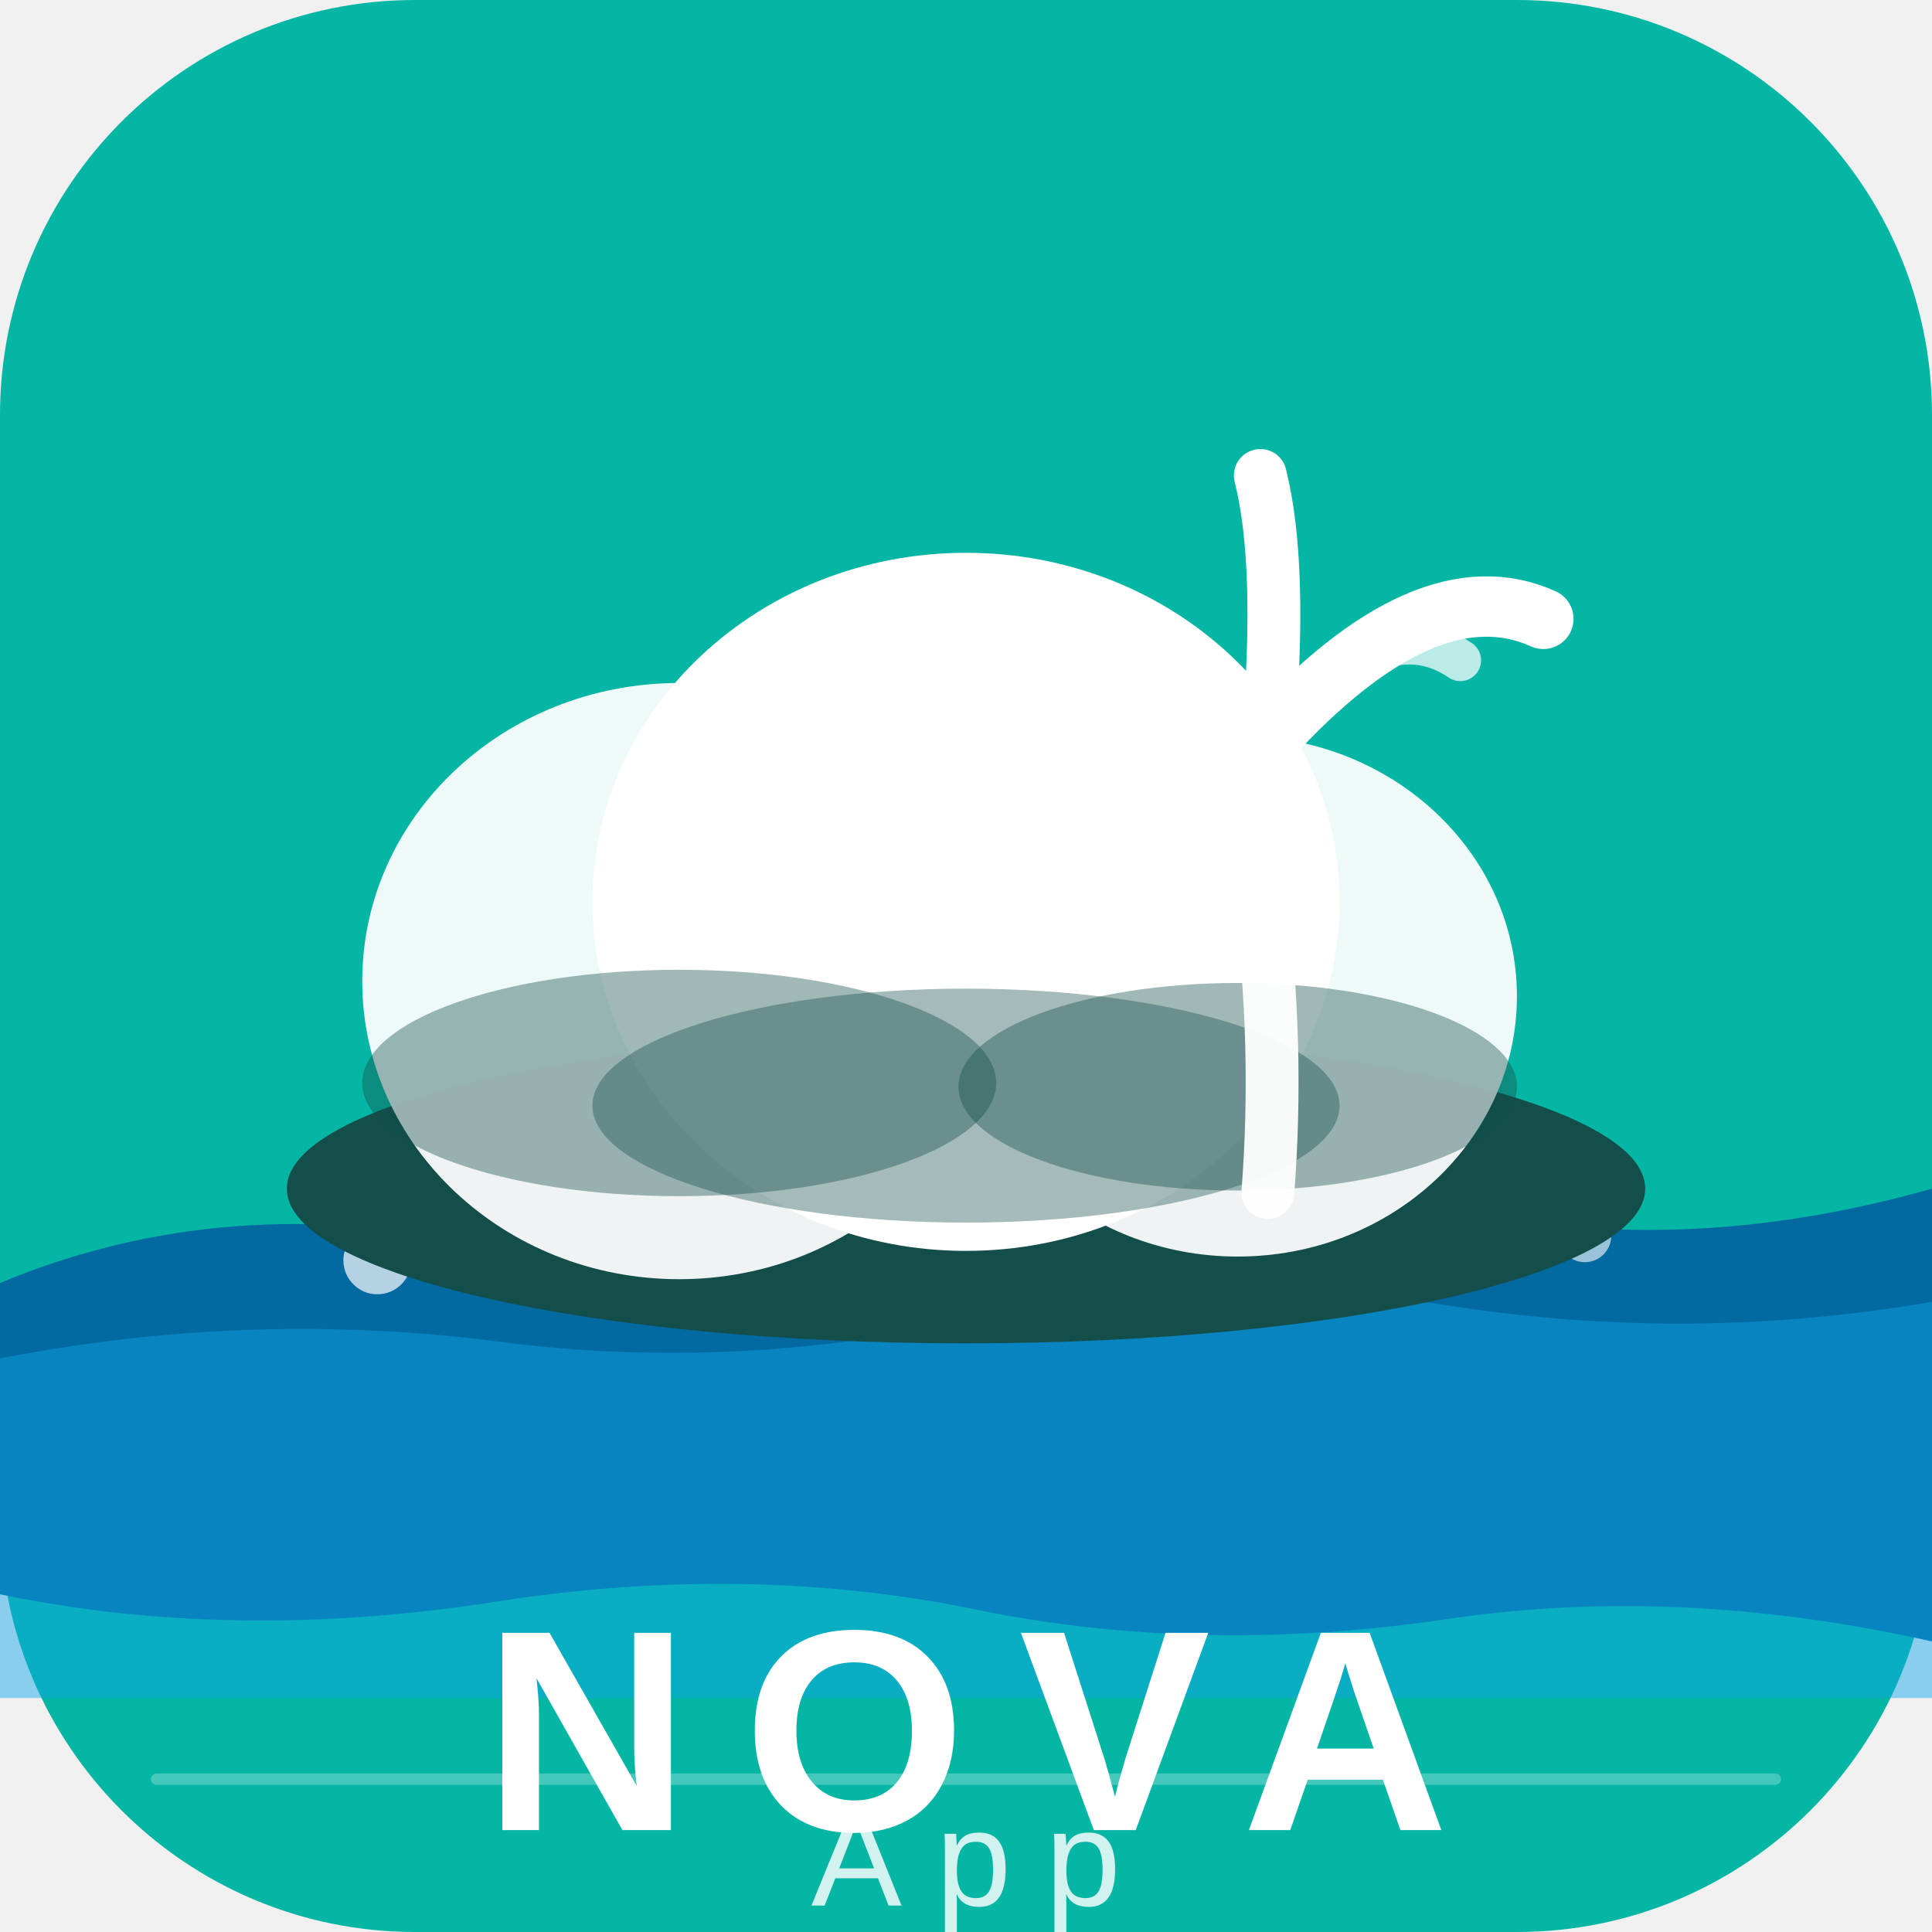
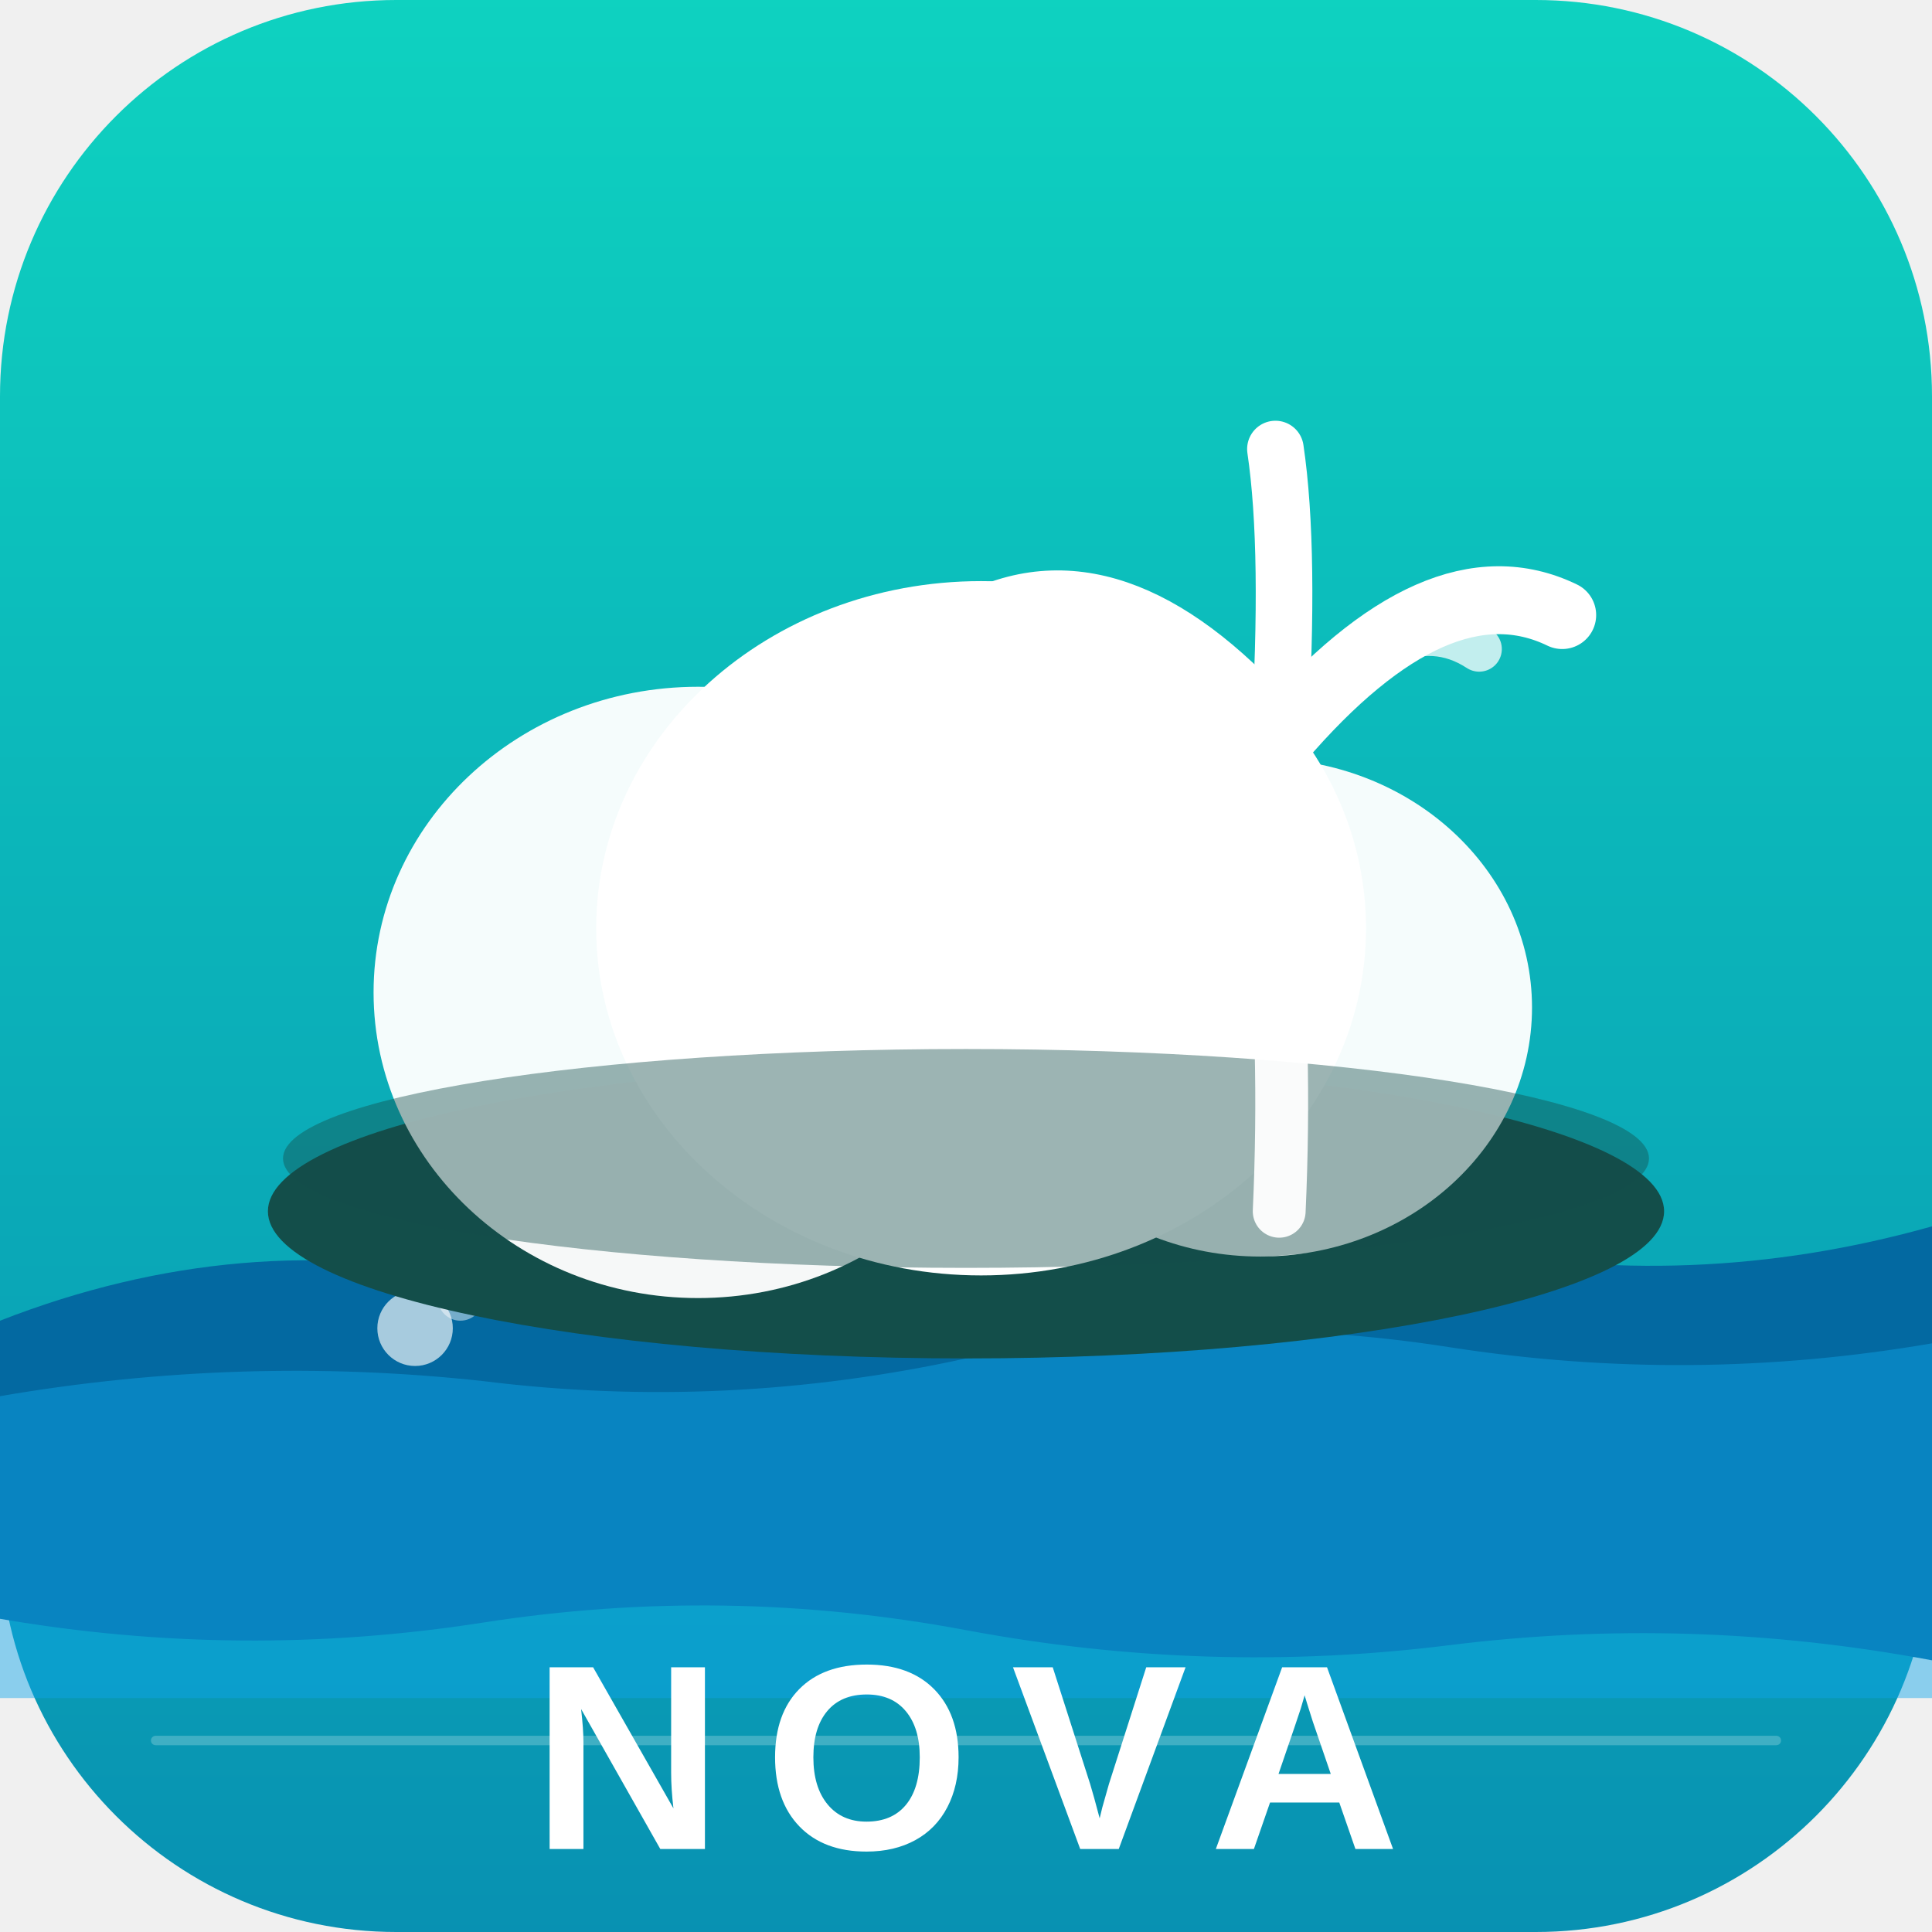
<svg xmlns="http://www.w3.org/2000/svg" viewBox="0 0 1024 1024" width="1024" height="1024">
-   <rect width="1024" height="1024" rx="220" fill="#06B6A4" />
-   <path d="M0 680 Q120 630 256 660 Q390 690 512 650            Q634 610 768 640 Q890 668 1024 630            L1024 870 Q890 840 768 858 Q634 878 512 852            Q390 828 256 850 Q120 870 0 845 Z" fill="#0369A1" />
-   <path d="M0 720 Q128 695 256 710 Q384 728 512 700            Q640 672 768 692 Q896 712 1024 690            L1024 900 L0 900 Z" fill="#0EA5E9" opacity="0.45" />
-   <circle cx="200" cy="668" r="18" fill="white" opacity="0.7" />
-   <circle cx="222" cy="648" r="11" fill="white" opacity="0.5" />
-   <circle cx="620" cy="645" r="16" fill="white" opacity="0.7" />
-   <circle cx="644" cy="662" r="10" fill="white" opacity="0.5" />
-   <circle cx="840" cy="655" r="14" fill="white" opacity="0.6" />
-   <ellipse cx="512" cy="630" rx="360" ry="82" fill="#134E4A" />
-   <ellipse cx="360" cy="520" rx="168" ry="158" fill="white" opacity="0.93" />
-   <ellipse cx="512" cy="478" rx="198" ry="185" fill="white" />
-   <ellipse cx="656" cy="528" rx="148" ry="138" fill="white" opacity="0.93" />
-   <ellipse cx="360" cy="574" rx="168" ry="60" fill="rgba(19,78,74,0.4)" />
-   <ellipse cx="512" cy="586" rx="198" ry="62" fill="rgba(19,78,74,0.38)" />
-   <ellipse cx="656" cy="576" rx="148" ry="55" fill="rgba(19,78,74,0.4)" />
-   <path d="M672 632 Q678 554 668 476 Q663 436 672 392" stroke="rgba(255,255,255,0.95)" stroke-width="28" fill="none" stroke-linecap="round" />
-   <path d="M672 392 Q592 300 524 332" stroke="white" stroke-width="32" fill="none" stroke-linecap="round" />
-   <path d="M672 392 Q756 300 818 328" stroke="white" stroke-width="32" fill="none" stroke-linecap="round" />
-   <path d="M672 392 Q680 300 668 252" stroke="white" stroke-width="28" fill="none" stroke-linecap="round" />
-   <path d="M672 392 Q620 316 578 344" stroke="rgba(255,255,255,0.72)" stroke-width="22" fill="none" stroke-linecap="round" />
-   <path d="M672 392 Q730 320 774 350" stroke="rgba(255,255,255,0.72)" stroke-width="22" fill="none" stroke-linecap="round" />
-   <circle cx="644" cy="418" r="24" fill="rgba(255,255,255,0.52)" />
-   <circle cx="658" cy="400" r="18" fill="rgba(255,255,255,0.38)" />
-   <rect x="80" y="940" width="864" height="6" rx="3" fill="rgba(255,255,255,0.25)" />
-   <text x="512" y="970" text-anchor="middle" font-family="Arial Black, Arial, sans-serif" font-size="152" font-weight="900" fill="white" letter-spacing="28">NOVA</text>
-   <text x="512" y="1010" text-anchor="middle" font-family="Arial, sans-serif" font-size="72" font-weight="300" fill="rgba(255,255,255,0.82)" letter-spacing="18">App</text>
+   <defs>
+     <linearGradient id="bg" x1="0" y1="0" x2="0" y2="1">
+       <stop offset="0%" stop-color="#0ED2C0" />
+       <stop offset="100%" stop-color="#0891B2" />
+     </linearGradient>
+   </defs>
+   <rect width="1024" height="1024" rx="210" fill="url(#bg)" />
+   <path d="M0 700 Q128 650 256 678 Q384 706 512 670            Q640 634 768 660 Q896 686 1024 650            L1024 880 Q896 856 768 872            Q640 888 512 864 Q384 840 256 860            Q128 880 0 858 Z" fill="#0369A1" />
+   <path d="M0 740 Q128 718 256 732            Q384 748 512 720 Q640 694 768 714            Q896 734 1024 712 L1024 900 L0 900 Z" fill="#0EA5E9" opacity="0.45" />
+   <circle cx="220" cy="704" r="20" fill="white" opacity="0.65" />
+   <circle cx="244" cy="688" r="12" fill="white" opacity="0.45" />
+   <circle cx="720" cy="672" r="18" fill="white" opacity="0.65" />
+   <circle cx="748" cy="690" r="11" fill="white" opacity="0.45" />
+   <ellipse cx="512" cy="642" rx="370" ry="78" fill="#134E4A" />
+   <ellipse cx="370" cy="526" rx="172" ry="162" fill="white" opacity="0.96" />
+   <ellipse cx="520" cy="492" rx="204" ry="184" fill="white" />
+   <ellipse cx="668" cy="534" rx="144" ry="132" fill="white" opacity="0.96" />
+   <ellipse cx="512" cy="614" rx="362" ry="58" fill="rgba(19,78,74,0.42)" />
+   <path d="M678 642 Q682 554 674 474 Q670 434 678 392" stroke="rgba(255,255,255,0.95)" stroke-width="28" fill="none" stroke-linecap="round" />
+   <path d="M678 392 Q594 294 520 330" stroke="white" stroke-width="36" fill="none" stroke-linecap="round" />
+   <path d="M678 392 Q762 294 828 326" stroke="white" stroke-width="36" fill="none" stroke-linecap="round" />
+   <path d="M678 392 Q684 292 676 238" stroke="white" stroke-width="30" fill="none" stroke-linecap="round" />
+   <path d="M678 392 Q620 310 572 340" stroke="rgba(255,255,255,0.75)" stroke-width="24" fill="none" stroke-linecap="round" />
+   <path d="M678 392 Q738 314 784 344" stroke="rgba(255,255,255,0.75)" stroke-width="24" fill="none" stroke-linecap="round" />
+   <circle cx="654" cy="420" r="26" fill="rgba(255,255,255,0.5)" />
+   <circle cx="670" cy="402" r="18" fill="rgba(255,255,255,0.35)" />
+   <rect x="80" y="920" width="864" height="5" rx="2.5" fill="rgba(255,255,255,0.22)" />
+   <text x="512" y="980" text-anchor="middle" font-family="Arial Black, Arial, sans-serif" font-size="140" font-weight="900" fill="white" letter-spacing="22">NOVA</text>
</svg>
